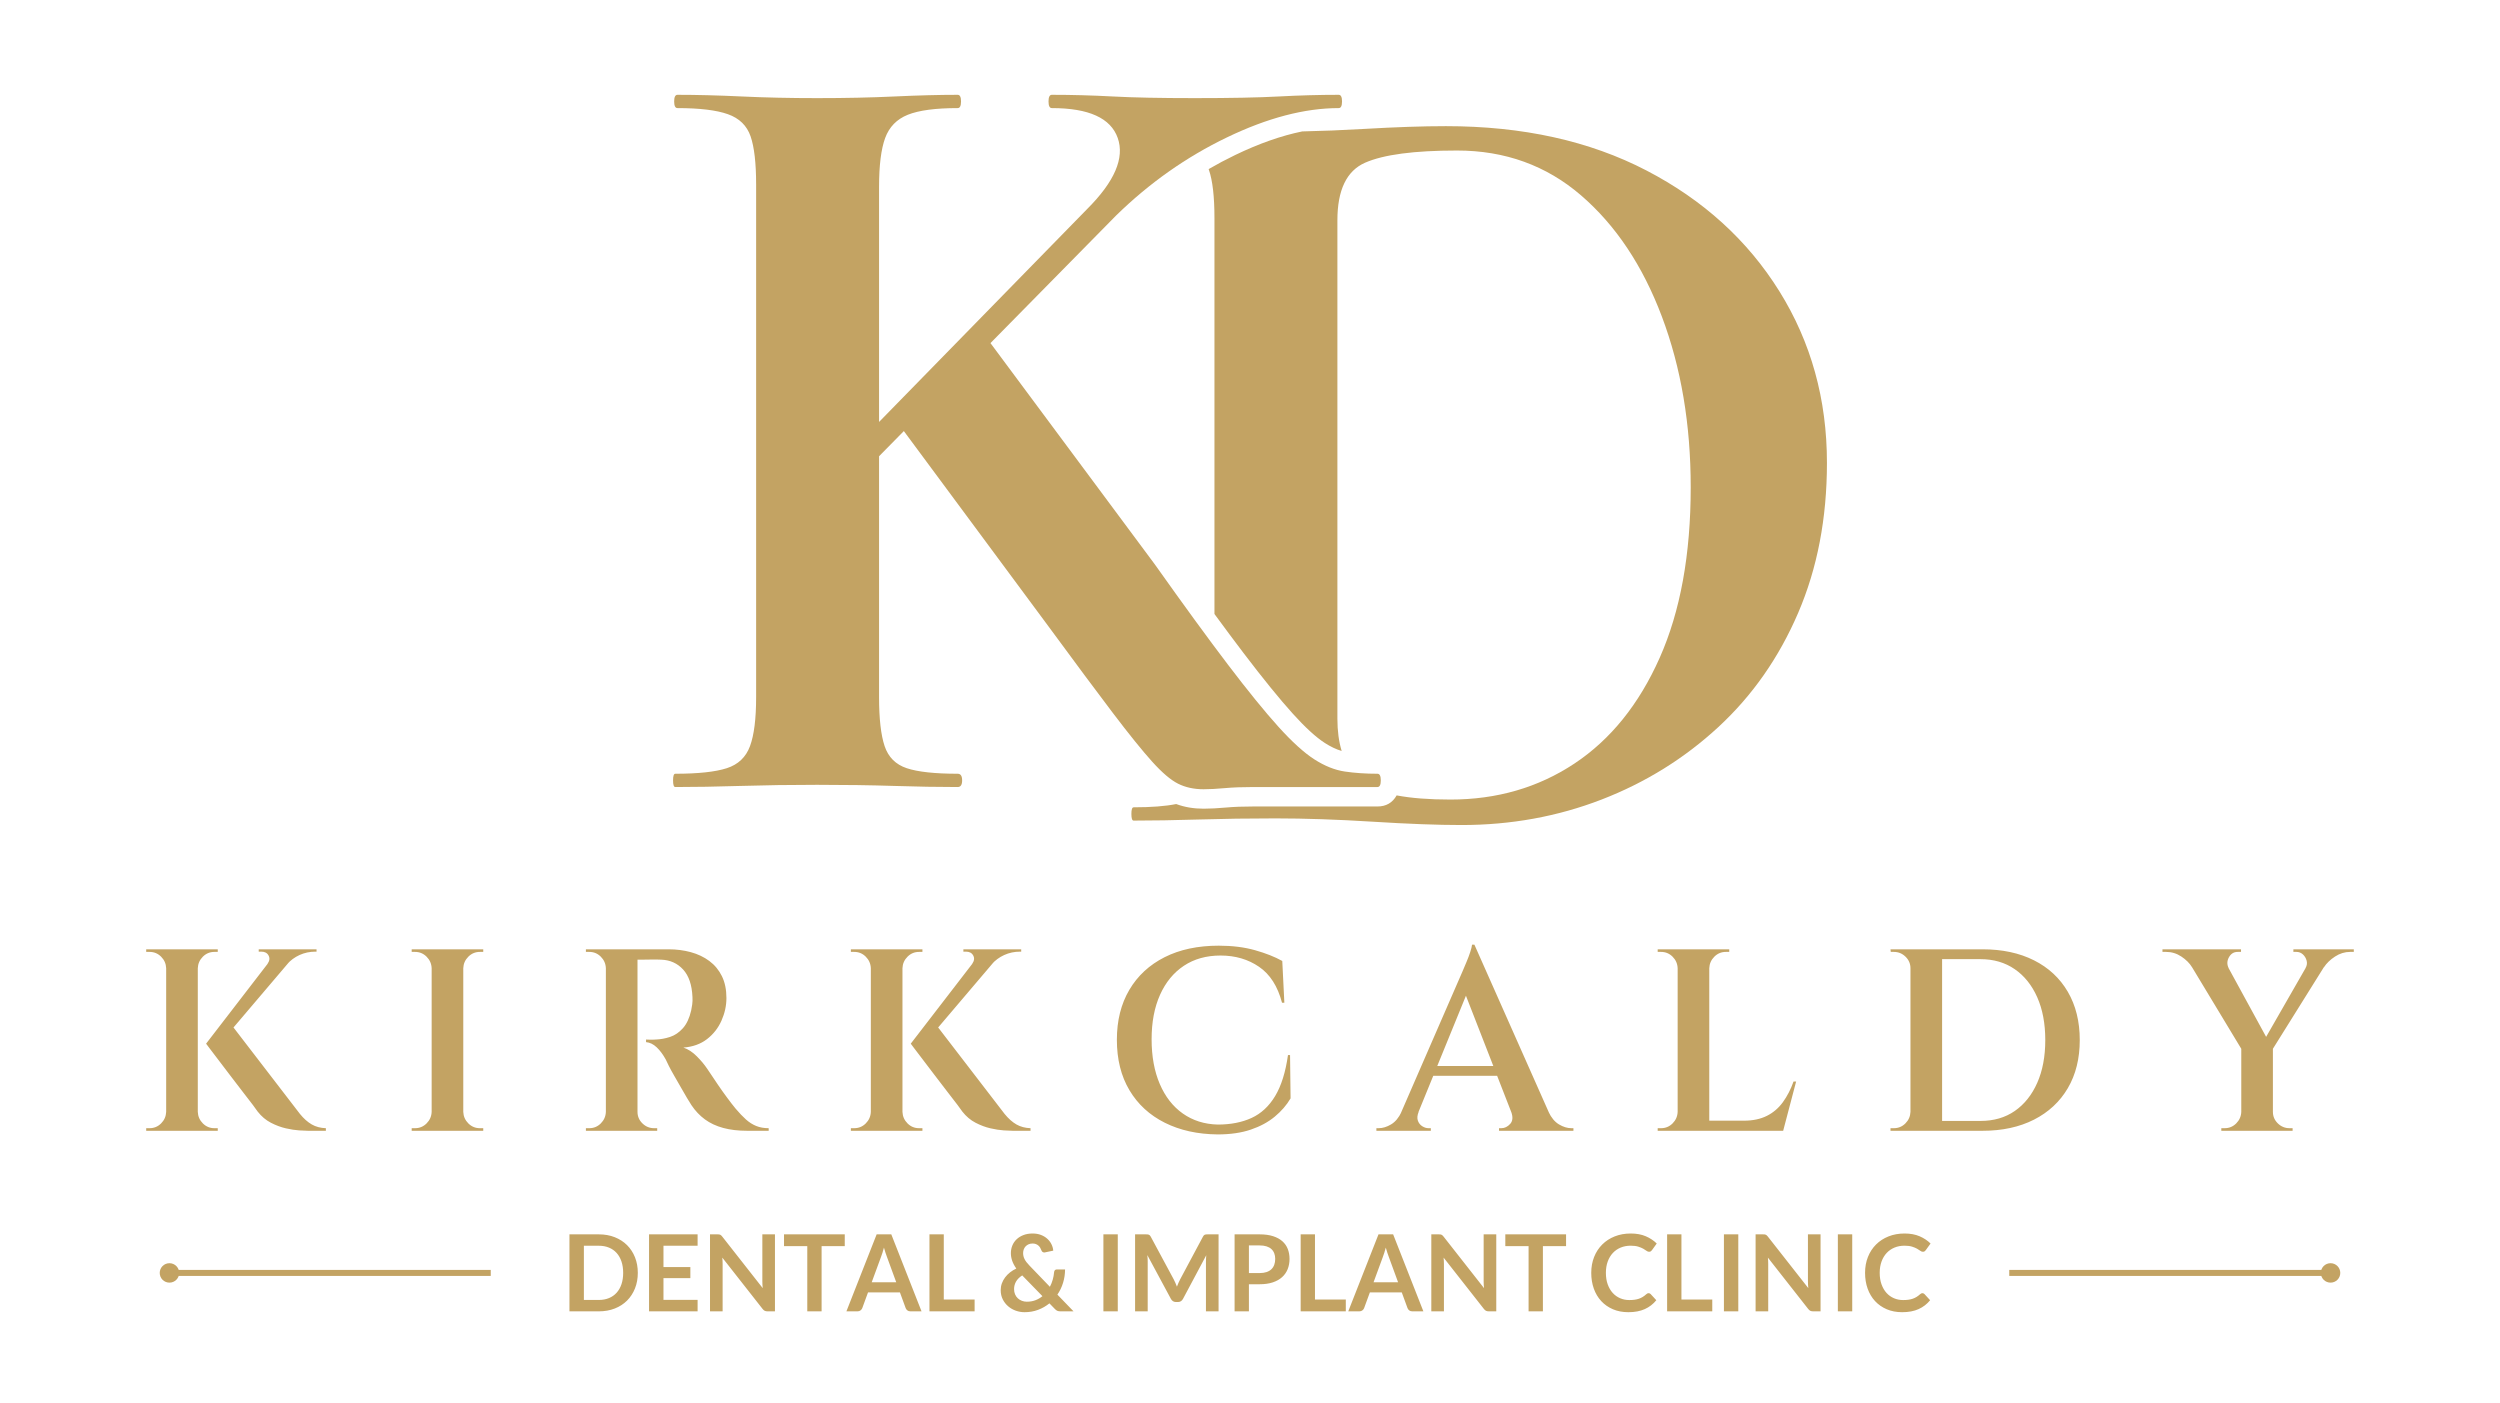
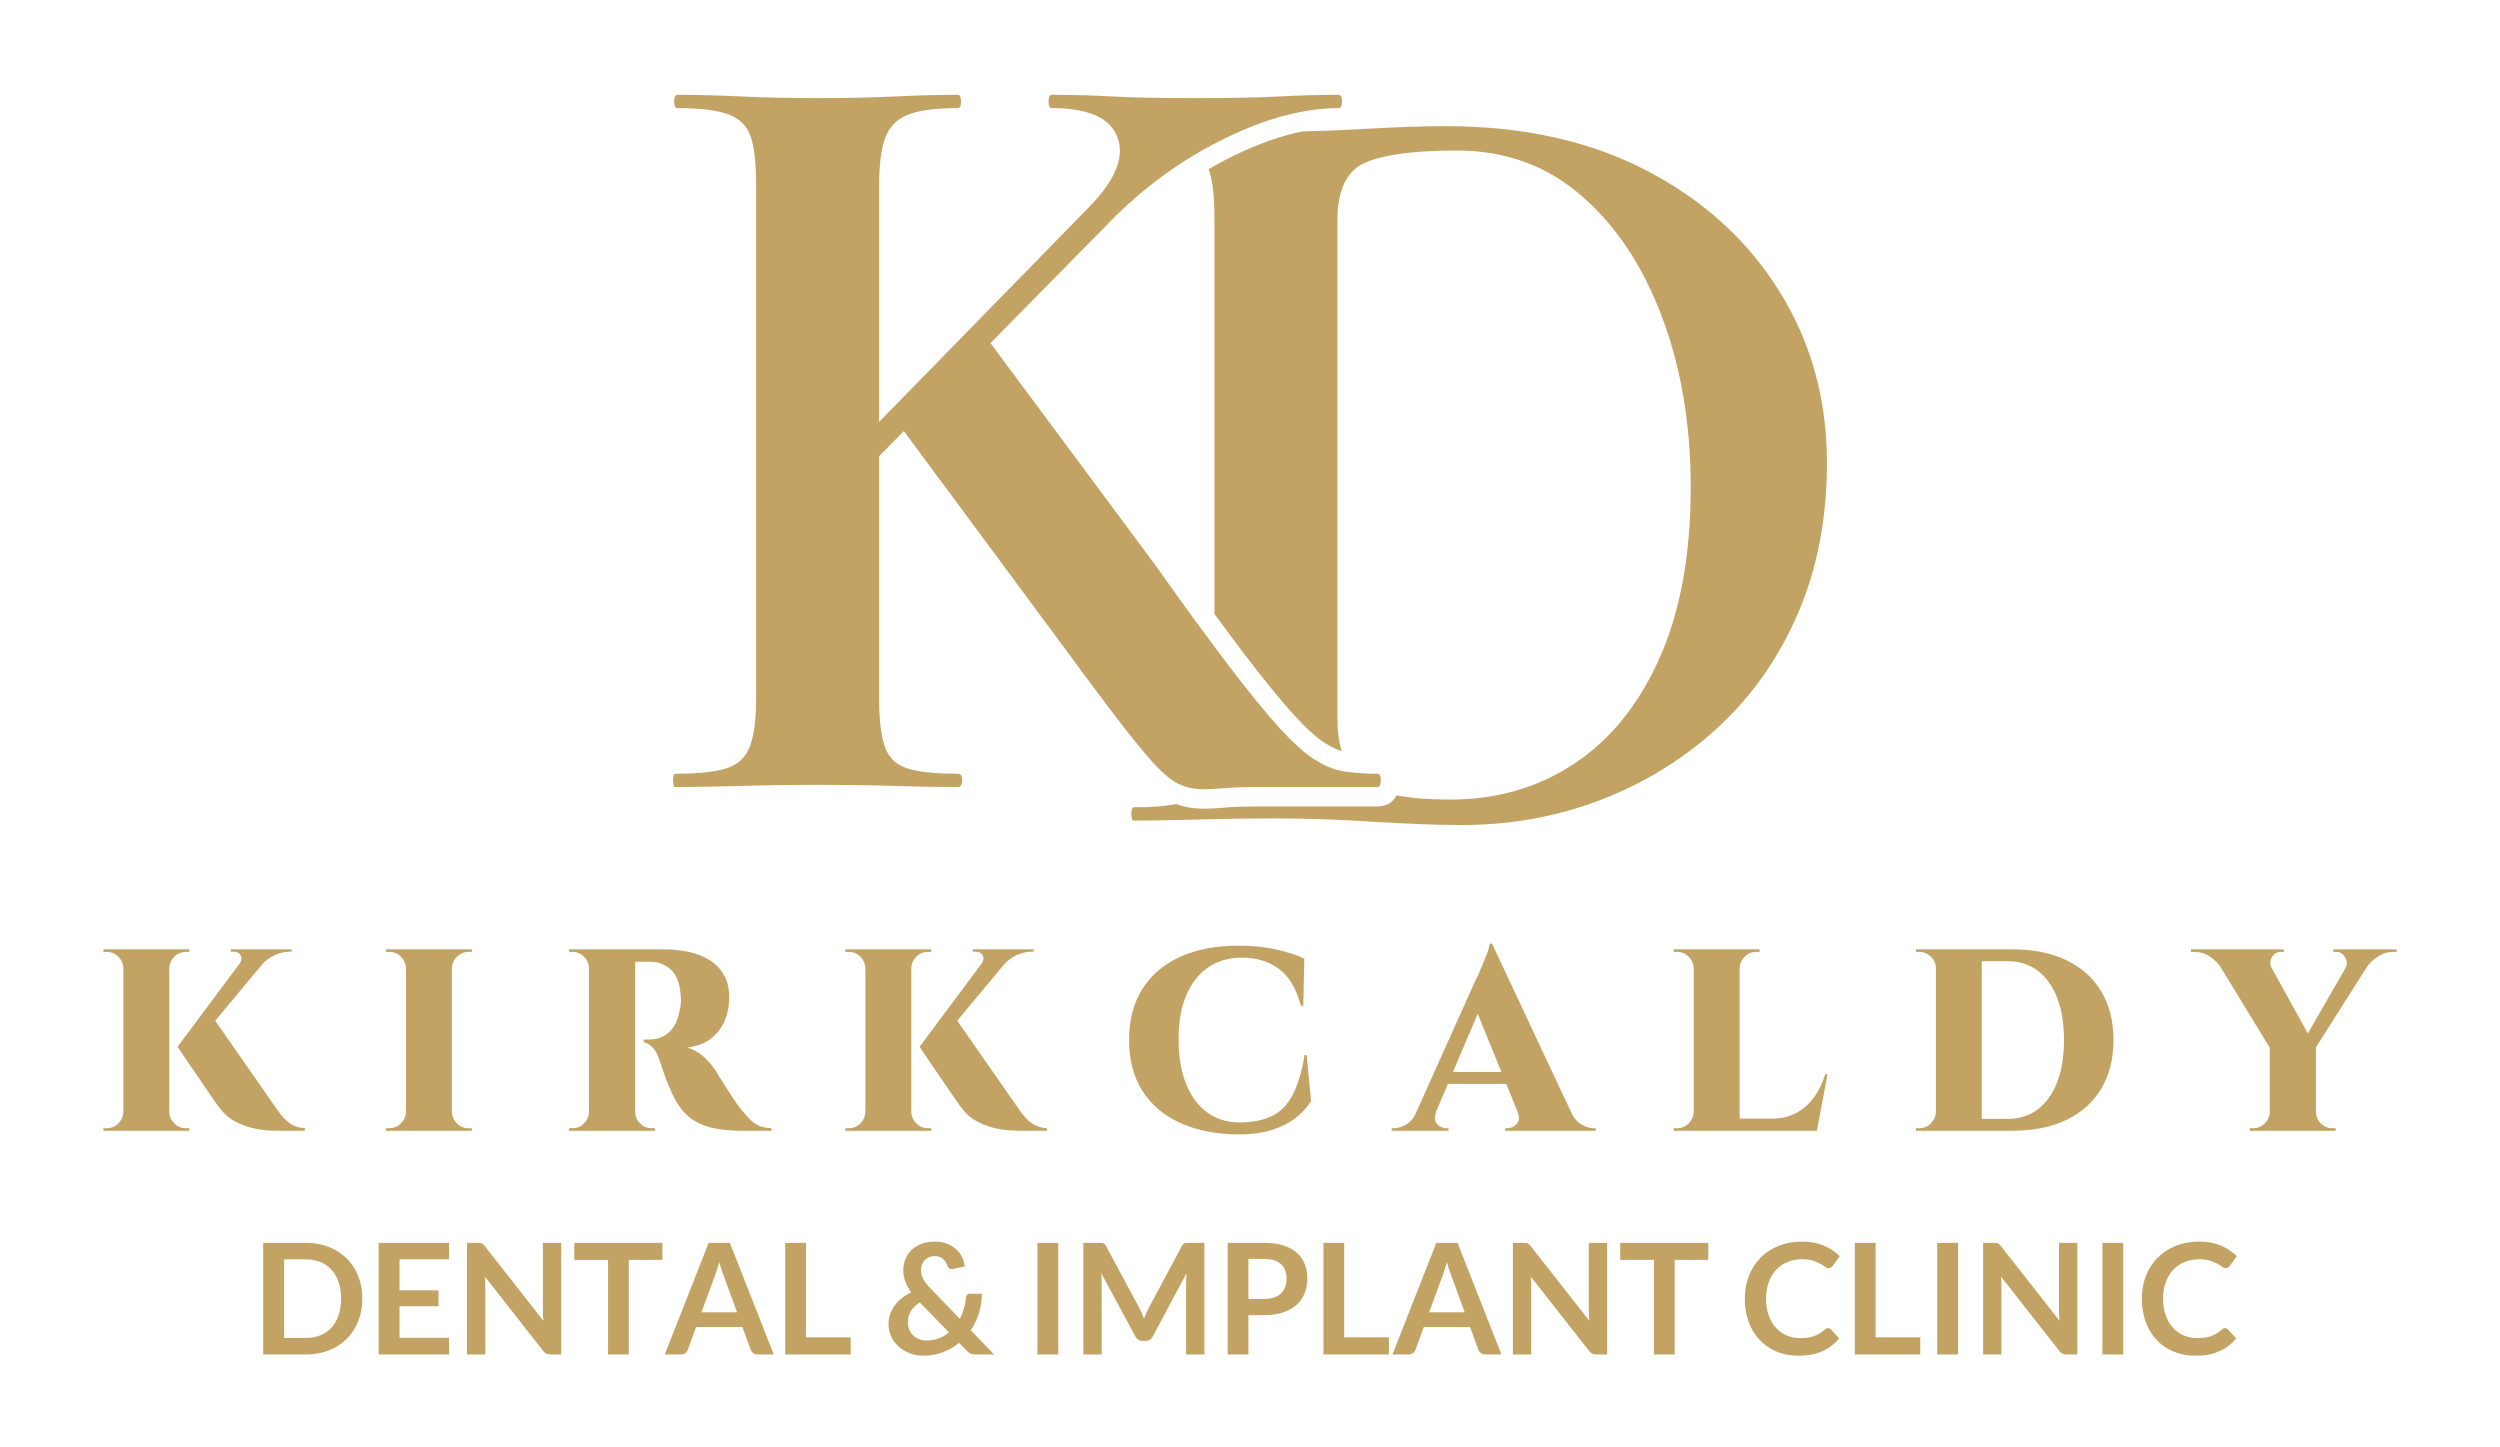
- <svg xmlns="http://www.w3.org/2000/svg" viewBox="0 0 1080 606" width="1080" height="606" role="img" aria-label="Kirkcaldy Dental &amp; Implant Clinic">
+ <svg xmlns="http://www.w3.org/2000/svg" viewBox="0 0 1080 625" width="1080" height="625" role="img" aria-label="Kirkcaldy Dental &amp; Implant Clinic">
  <g fill="#C3A363">
    <path d="M631.344 356.414Q616.034 356.414 593.067 354.978Q570.1 353.543 550.962 353.543Q533.737 353.543 517.947 354.022Q502.158 354.5 489.718 354.5Q488.761 354.5 488.761 351.629Q488.761 348.758 489.718 348.758Q501.102 348.758 508.117 347.349Q513.529 349.357 519.947 349.357Q524.156 349.357 529.799 348.844Q534.683 348.4 541.478 348.4H595.067Q600.653 348.4 603.353 343.61Q612.783 345.409 626.56 345.409Q656.703 345.409 680.148 329.859Q703.593 314.309 716.99 284.165Q730.388 254.022 730.388 210.481Q730.388 169.811 717.947 136.797Q705.507 103.782 683.019 84.404Q660.531 65.026 629.431 65.026Q601.679 65.026 589.718 70.289Q577.756 75.553 577.756 95.17V310.481Q577.756 318.347 579.598 324.419Q576.101 323.393 572.337 320.972Q566.581 317.272 558.48 308.296Q549.865 298.749 537.16 282.044Q531.477 274.572 524.646 265.242V94.213Q524.646 80.337 522.254 73.4Q522.193 73.224 522.13 73.052Q527.761 69.779 533.641 66.945Q548.98 59.555 562.57 56.775Q575.115 56.517 589.239 55.696Q609.813 54.5 624.646 54.5Q674.407 54.5 711.249 73.639Q748.091 92.778 768.665 125.792Q789.239 158.806 789.239 199.955Q789.239 235.84 776.799 264.787Q764.359 293.734 742.349 314.069Q720.34 334.404 691.871 345.409Q663.402 356.414 631.344 356.414Z" />
    <path data-kd="K" d="M326.646 301.244V79.713Q326.646 65.837 324.254 58.9Q321.861 51.962 314.445 49.33Q307.029 46.699 292.675 46.699Q291.239 46.699 291.239 43.828Q291.239 40.957 292.675 40.957Q305.115 40.957 320.426 41.675Q335.737 42.392 352.962 42.392Q371.144 42.392 386.455 41.675Q401.766 40.957 413.727 40.957Q415.163 40.957 415.163 43.828Q415.163 46.699 413.727 46.699Q399.373 46.699 392.196 49.569Q385.019 52.44 382.388 59.617Q379.756 66.794 379.756 80.67V301.244Q379.756 315.12 382.148 322.297Q384.541 329.474 391.718 331.866Q398.895 334.258 413.727 334.258Q415.641 334.258 415.641 337.129Q415.641 340.0 413.727 340.0Q401.287 340.0 386.215 339.522Q371.144 339.043 352.962 339.043Q335.737 339.043 319.947 339.522Q304.158 340.0 291.718 340.0Q290.761 340.0 290.761 337.129Q290.761 334.258 291.718 334.258Q306.55 334.258 313.967 331.866Q321.383 329.474 324.014 322.297Q326.646 315.12 326.646 301.244ZM452.962 270.622 387.411 182.105 425.689 145.263 498.895 243.828Q517.555 270.144 530.474 287.129Q543.392 304.115 552.244 313.923Q561.096 323.732 567.794 328.038Q574.493 332.344 580.952 333.301Q587.411 334.258 595.067 334.258Q596.502 334.258 596.502 337.129Q596.502 340.0 595.067 340.0Q574.014 340.0 561.096 340.0Q548.177 340.0 541.478 340.0Q534.301 340.0 529.038 340.478Q523.775 340.957 519.947 340.957Q513.727 340.957 508.943 338.565Q504.158 336.172 497.699 328.995Q491.239 321.818 480.713 307.943Q470.187 294.067 452.962 270.622ZM346.263 216.555 469.708 90.239Q487.411 72.536 482.866 59.617Q478.321 46.699 454.397 46.699Q452.962 46.699 452.962 43.828Q452.962 40.957 454.397 40.957Q467.316 40.957 480.713 41.675Q494.11 42.392 516.12 42.392Q539.086 42.392 552.483 41.675Q565.88 40.957 578.321 40.957Q579.756 40.957 579.756 43.828Q579.756 46.699 578.321 46.699Q556.311 46.699 529.995 59.378Q503.679 72.057 482.148 93.11L359.182 217.99Z" />
-     <path d="M99.448 442.02 129.576 481.22Q132.04 484.244 134.672 485.756Q137.304 487.268 140.776 487.38V488.5H133.048Q131.816 488.5 129.24 488.332Q126.664 488.164 123.472 487.436Q120.28 486.708 117.032 485.028Q113.784 483.348 111.32 480.212Q110.984 479.652 109.248 477.356Q107.512 475.06 104.936 471.756Q102.36 468.452 99.616 464.812Q96.872 461.172 94.464 458.036Q92.056 454.9 90.544 452.884Q89.032 450.868 89.032 450.868ZM128.904 410.884 95.304 450.42 89.032 450.868 119.832 410.884ZM136.744 410.1V411.108H136.296Q132.6 411.108 129.408 412.564Q126.216 414.02 123.976 416.596L115.576 416.372Q116.92 414.468 116.024 412.788Q115.128 411.108 112.888 411.108H111.768V410.1H136.296ZM85.448 410.1V488.5H71.784V410.1ZM72.12 480.324V488.5H63.16V487.38Q63.272 487.38 63.888 487.38Q64.504 487.38 64.616 487.38Q67.528 487.38 69.6 485.308Q71.672 483.236 71.784 480.324ZM72.12 418.276H71.784Q71.672 415.364 69.6 413.292Q67.528 411.22 64.616 411.22Q64.504 411.22 63.888 411.22Q63.272 411.22 63.16 411.22V410.1H72.12ZM85.112 480.324H85.448Q85.56 483.236 87.632 485.308Q89.704 487.38 92.616 487.38Q92.616 487.38 93.288 487.38Q93.96 487.38 94.072 487.38V488.5H85.112ZM85.112 418.276V410.1H94.072V411.22Q93.96 411.22 93.288 411.22Q92.616 411.22 92.616 411.22Q89.704 411.22 87.632 413.292Q85.56 415.364 85.448 418.276ZM200.136 410.1V488.5H186.472V410.1ZM186.808 480.324V488.5H177.848V487.38Q177.848 487.38 178.576 487.38Q179.304 487.38 179.304 487.38Q182.216 487.38 184.288 485.308Q186.36 483.236 186.472 480.324ZM186.808 418.276H186.472Q186.36 415.364 184.288 413.292Q182.216 411.22 179.304 411.22Q179.304 411.22 178.576 411.22Q177.848 411.22 177.848 411.22V410.1H186.808ZM199.8 480.324H200.136Q200.248 483.236 202.32 485.308Q204.392 487.38 207.304 487.38Q207.304 487.38 207.976 487.38Q208.648 487.38 208.76 487.38V488.5H199.8ZM199.8 418.276V410.1H208.76V411.22Q208.648 411.22 207.976 411.22Q207.304 411.22 207.304 411.22Q204.392 411.22 202.32 413.292Q200.248 415.364 200.136 418.276ZM273.944 410.1H288.84Q293.88 410.1 298.416 411.332Q302.952 412.564 306.424 415.14Q309.896 417.716 311.856 421.692Q313.816 425.668 313.816 431.156Q313.816 436.084 311.688 440.9Q309.56 445.716 305.416 448.908Q301.272 452.1 295.224 452.548Q298.248 453.556 300.992 456.3Q303.736 459.044 305.528 461.732Q305.64 461.844 306.928 463.804Q308.216 465.764 310.12 468.564Q312.024 471.364 314.096 474.164Q316.168 476.964 317.736 478.868Q320.2 481.78 322.272 483.628Q324.344 485.476 326.696 486.428Q329.048 487.38 332.072 487.38V488.5H322.776Q316.952 488.5 312.416 487.268Q307.88 486.036 304.52 483.572Q301.16 481.108 298.696 477.412Q298.024 476.404 296.792 474.332Q295.56 472.26 294.104 469.684Q292.648 467.108 291.248 464.7Q289.848 462.292 288.896 460.388Q287.944 458.484 287.608 457.7Q285.816 454.452 283.688 452.436Q281.56 450.42 279.096 450.196V449.076Q279.32 449.076 280.552 449.132Q281.784 449.188 283.352 449.076Q286.376 448.964 289.456 447.956Q292.536 446.948 295 444.204Q297.464 441.46 298.584 436.532Q298.808 435.524 299.032 433.956Q299.256 432.388 299.144 430.708Q298.808 422.868 295.112 418.836Q291.416 414.804 285.704 414.58Q283.576 414.468 281.224 414.524Q278.872 414.58 277.136 414.58Q275.4 414.58 275.064 414.58Q275.064 414.468 274.784 413.348Q274.504 412.228 274.224 411.164Q273.944 410.1 273.944 410.1ZM275.4 410.1V488.5H261.736V410.1ZM262.072 480.324V488.5H253.112V487.38Q253.224 487.38 253.84 487.38Q254.456 487.38 254.568 487.38Q257.48 487.38 259.552 485.308Q261.624 483.236 261.736 480.324ZM262.072 418.276H261.736Q261.624 415.364 259.552 413.292Q257.48 411.22 254.568 411.22Q254.456 411.22 253.84 411.22Q253.224 411.22 253.112 411.22V410.1H262.072ZM275.064 480.324H275.4Q275.4 483.236 277.528 485.308Q279.656 487.38 282.568 487.38Q282.68 487.38 283.296 487.38Q283.912 487.38 283.912 487.38V488.5H275.064ZM403.864 442.02 433.992 481.22Q436.456 484.244 439.088 485.756Q441.72 487.268 445.192 487.38V488.5H437.464Q436.232 488.5 433.656 488.332Q431.08 488.164 427.888 487.436Q424.696 486.708 421.448 485.028Q418.2 483.348 415.736 480.212Q415.4 479.652 413.664 477.356Q411.928 475.06 409.352 471.756Q406.776 468.452 404.032 464.812Q401.288 461.172 398.88 458.036Q396.472 454.9 394.96 452.884Q393.448 450.868 393.448 450.868ZM433.32 410.884 399.72 450.42 393.448 450.868 424.248 410.884ZM441.16 410.1V411.108H440.712Q437.016 411.108 433.824 412.564Q430.632 414.02 428.392 416.596L419.992 416.372Q421.336 414.468 420.44 412.788Q419.544 411.108 417.304 411.108H416.184V410.1H440.712ZM389.864 410.1V488.5H376.2V410.1ZM376.536 480.324V488.5H367.576V487.38Q367.688 487.38 368.304 487.38Q368.92 487.38 369.032 487.38Q371.944 487.38 374.016 485.308Q376.088 483.236 376.2 480.324ZM376.536 418.276H376.2Q376.088 415.364 374.016 413.292Q371.944 411.22 369.032 411.22Q368.92 411.22 368.304 411.22Q367.688 411.22 367.576 411.22V410.1H376.536ZM389.528 480.324H389.864Q389.976 483.236 392.048 485.308Q394.12 487.38 397.032 487.38Q397.032 487.38 397.704 487.38Q398.376 487.38 398.488 487.38V488.5H389.528ZM389.528 418.276V410.1H398.488V411.22Q398.376 411.22 397.704 411.22Q397.032 411.22 397.032 411.22Q394.12 411.22 392.048 413.292Q389.976 415.364 389.864 418.276ZM557.304 455.796 557.528 474.5Q554.952 478.868 550.696 482.396Q546.44 485.924 540.336 487.996Q534.232 490.068 526.056 490.068Q513.064 489.956 503.208 485.028Q493.352 480.1 487.92 470.972Q482.488 461.844 482.488 449.188Q482.488 436.756 487.864 427.628Q493.24 418.5 503.096 413.516Q512.952 408.532 526.504 408.532Q535.24 408.532 542.184 410.492Q549.128 412.452 553.944 415.14L554.84 433.172H553.832Q551.032 422.532 543.92 417.66Q536.808 412.788 527.288 412.788Q518.104 412.788 511.44 417.212Q504.776 421.636 501.136 429.756Q497.496 437.876 497.496 448.964Q497.496 460.052 501.024 468.284Q504.552 476.516 510.992 481.052Q517.432 485.588 526.056 485.812Q534.456 485.812 540.672 482.956Q546.888 480.1 550.864 473.492Q554.84 466.884 556.408 455.796ZM636.936 408.084 672.328 487.828H655.752L631.672 426.004ZM612.856 480.324Q611.96 482.564 612.52 484.132Q613.08 485.7 614.424 486.54Q615.768 487.38 617.112 487.38H618.12V488.5H594.6V487.38Q594.6 487.38 595.104 487.38Q595.608 487.38 595.608 487.38Q598.184 487.38 600.928 485.756Q603.672 484.132 605.464 480.324ZM636.936 408.084 637.496 419.844 609.608 488.164H601.992L630.888 421.748Q631.112 421.3 631.84 419.564Q632.568 417.828 633.52 415.588Q634.472 413.348 635.144 411.276Q635.816 409.204 635.928 408.084ZM650.04 460.5V464.756H616.328V460.5ZM652.84 480.324H668.968Q670.76 484.132 673.504 485.756Q676.248 487.38 678.824 487.38Q678.824 487.38 679.272 487.38Q679.72 487.38 679.72 487.38V488.5H647.576V487.38H648.584Q650.712 487.38 652.392 485.532Q654.072 483.684 652.84 480.324ZM738.408 410.1V488.5H724.744V410.1ZM768.088 484.132 769.992 488.5H738.072V484.132ZM775.928 467.22 770.328 488.5H749.384L753.416 484.132Q759.128 484.132 763.272 482.06Q767.416 479.988 770.216 476.124Q773.016 472.26 774.808 467.22ZM725.08 480.324V488.5H716.12V487.38Q716.12 487.38 716.848 487.38Q717.576 487.38 717.576 487.38Q720.488 487.38 722.56 485.308Q724.632 483.236 724.744 480.324ZM725.08 418.276H724.744Q724.632 415.364 722.56 413.292Q720.488 411.22 717.576 411.22Q717.576 411.22 716.848 411.22Q716.12 411.22 716.12 411.22V410.1H725.08ZM738.072 418.276V410.1H747.032V411.22Q746.92 411.22 746.248 411.22Q745.576 411.22 745.576 411.22Q742.664 411.22 740.592 413.292Q738.52 415.364 738.408 418.276ZM856.456 410.1Q869.224 410.1 878.688 414.86Q888.152 419.62 893.304 428.468Q898.456 437.316 898.456 449.3Q898.456 461.284 893.304 470.076Q888.152 478.868 878.688 483.684Q869.224 488.5 856.456 488.5H830.696L830.584 484.244Q832.712 484.244 835.904 484.244Q839.096 484.244 842.512 484.244Q845.928 484.244 848.896 484.244Q851.864 484.244 853.712 484.244Q855.56 484.244 855.56 484.244Q864.184 484.244 870.4 479.932Q876.616 475.62 880.088 467.78Q883.56 459.94 883.56 449.3Q883.56 438.66 880.088 430.82Q876.616 422.98 870.344 418.668Q864.072 414.356 855.56 414.356Q855.56 414.356 853.6 414.356Q851.64 414.356 848.56 414.356Q845.48 414.356 841.896 414.356Q838.312 414.356 835.008 414.356Q831.704 414.356 829.464 414.356V410.1ZM838.984 410.1V488.5H825.32V410.1ZM825.656 480.324V488.5H816.696V487.38Q816.696 487.38 817.424 487.38Q818.152 487.38 818.152 487.38Q821.064 487.38 823.136 485.308Q825.208 483.236 825.32 480.324ZM825.656 418.276H825.32Q825.32 415.364 823.192 413.292Q821.064 411.22 818.152 411.22Q818.152 411.22 817.48 411.22Q816.808 411.22 816.808 411.22L816.696 410.1H825.656ZM958.376 410.212 981 451.652 968.792 454.004 942.36 410.212ZM981.896 452.436V488.5H968.232V452.436ZM1000.6 410.212H1008.664L980.888 454.676L975.736 453.556ZM996.008 418.164Q996.904 416.596 996.456 414.972Q996.008 413.348 994.832 412.284Q993.656 411.22 992.088 411.22Q992.088 411.22 991.416 411.22Q990.744 411.22 990.744 411.22V410.1H1016.84V411.22H1015.272Q1011.8 411.22 1008.72 413.236Q1005.64 415.252 1003.96 417.828ZM962.744 418.164 946.952 417.828Q945.384 415.252 942.36 413.236Q939.336 411.22 935.752 411.22H934.184V410.1H968.12V411.22Q968.12 411.22 967.392 411.22Q966.664 411.22 966.664 411.22Q964.2 411.22 962.912 413.516Q961.624 415.812 962.744 418.164ZM968.568 480.324V488.5H959.608V487.38Q959.608 487.38 960.28 487.38Q960.952 487.38 961.064 487.38Q963.976 487.38 966.048 485.308Q968.12 483.236 968.232 480.324ZM981.56 480.324H981.896Q981.896 483.236 984.024 485.308Q986.152 487.38 989.064 487.38Q989.064 487.38 989.736 487.38Q990.408 487.38 990.408 487.38V488.5H981.56Z" />
-     <path d="M275.535 549.871Q275.535 553.528 274.316 556.587Q273.097 559.646 270.889 561.854Q268.681 564.062 265.576 565.281Q262.471 566.5 258.699 566.5H246.003V533.242H258.699Q262.471 533.242 265.576 534.472Q268.681 535.703 270.889 537.899Q273.097 540.096 274.316 543.155Q275.535 546.214 275.535 549.871ZM269.21 549.871Q269.21 547.134 268.474 544.961Q267.738 542.787 266.381 541.281Q265.024 539.774 263.08 538.969Q261.137 538.164 258.699 538.164H252.236V561.578H258.699Q261.137 561.578 263.08 560.773Q265.024 559.968 266.381 558.462Q267.738 556.955 268.474 554.782Q269.21 552.608 269.21 549.871ZM301.364 533.242V538.164H286.621V547.387H298.236V552.148H286.621V561.555H301.364V566.5H280.388V533.242ZM309.966 533.242Q310.38 533.242 310.656 533.276Q310.932 533.311 311.15 533.415Q311.369 533.518 311.576 533.714Q311.783 533.909 312.036 534.231L329.493 556.472Q329.401 555.667 329.366 554.897Q329.332 554.126 329.332 553.459V533.242H334.783V566.5H331.586Q330.85 566.5 330.367 566.27Q329.884 566.04 329.424 565.442L312.036 543.293Q312.105 544.029 312.139 544.754Q312.174 545.478 312.174 546.076V566.5H306.723V533.242H309.966ZM364.936 533.242V538.325H354.931V566.5H348.744V538.325H338.693V533.242ZM398.102 566.5H393.318Q392.513 566.5 391.995 566.098Q391.478 565.695 391.248 565.097L388.764 558.312H374.987L372.503 565.097Q372.319 565.626 371.778 566.063Q371.238 566.5 370.456 566.5H365.649L378.713 533.242H385.038ZM376.574 553.942H387.177L383.129 542.879Q382.853 542.143 382.519 541.143Q382.186 540.142 381.864 538.969Q381.542 540.142 381.231 541.154Q380.921 542.166 380.622 542.925ZM407.716 561.394H421.033V566.5H401.529V533.242H407.716ZM446.08 532.874Q448.104 532.874 449.702 533.495Q451.301 534.116 452.439 535.151Q453.578 536.186 454.233 537.52Q454.889 538.854 455.004 540.28L451.393 541.039Q451.324 541.062 451.243 541.062Q451.163 541.062 451.094 541.062Q450.703 541.062 450.392 540.843Q450.082 540.625 449.898 540.165Q449.691 539.567 449.369 539.026Q449.047 538.486 448.587 538.083Q448.127 537.681 447.506 537.439Q446.885 537.198 446.08 537.198Q445.114 537.198 444.355 537.532Q443.596 537.865 443.067 538.428Q442.538 538.992 442.262 539.739Q441.986 540.487 441.986 541.315Q441.986 542.005 442.135 542.649Q442.285 543.293 442.607 543.937Q442.929 544.581 443.446 545.26Q443.964 545.938 444.723 546.72L453.555 555.897Q454.314 554.448 454.774 552.838Q455.234 551.228 455.372 549.572Q455.418 549.043 455.717 548.721Q456.016 548.399 456.545 548.399H460.11Q460.087 551.435 459.236 554.195Q458.385 556.955 456.798 559.278L463.767 566.5H458.201Q457.764 566.5 457.43 566.454Q457.097 566.408 456.798 566.282Q456.499 566.155 456.223 565.948Q455.947 565.741 455.648 565.419L453.348 563.05Q451.14 564.844 448.437 565.856Q445.735 566.868 442.584 566.868Q440.652 566.868 438.812 566.213Q436.972 565.557 435.523 564.315Q434.074 563.073 433.188 561.313Q432.303 559.554 432.303 557.346Q432.303 555.805 432.809 554.413Q433.315 553.022 434.212 551.826Q435.109 550.63 436.339 549.664Q437.57 548.698 439.042 548.008Q437.823 546.283 437.259 544.639Q436.696 542.994 436.696 541.361Q436.696 539.636 437.328 538.083Q437.961 536.531 439.168 535.381Q440.376 534.231 442.124 533.553Q443.872 532.874 446.08 532.874ZM438.076 556.886Q438.076 558.151 438.513 559.163Q438.95 560.175 439.709 560.876Q440.468 561.578 441.468 561.957Q442.469 562.337 443.596 562.337Q445.62 562.337 447.287 561.705Q448.955 561.072 450.335 559.945L441.595 550.975Q439.755 552.171 438.915 553.666Q438.076 555.161 438.076 556.886ZM482.88 566.5H476.67V533.242H482.88ZM507.053 552.7Q507.444 553.436 507.777 554.23Q508.111 555.023 508.433 555.828Q508.755 555.0 509.1 554.195Q509.445 553.39 509.836 552.654L519.68 534.231Q519.864 533.886 520.059 533.679Q520.255 533.472 520.496 533.38Q520.738 533.288 521.037 533.265Q521.336 533.242 521.75 533.242H526.419V566.5H520.968V545.018Q520.968 544.42 521.002 543.707Q521.037 542.994 521.106 542.258L511.055 561.118Q510.71 561.762 510.158 562.119Q509.606 562.475 508.87 562.475H508.019Q507.283 562.475 506.731 562.119Q506.179 561.762 505.834 561.118L495.645 542.189Q495.737 542.948 495.771 543.673Q495.806 544.397 495.806 545.018V566.5H490.355V533.242H495.024Q495.438 533.242 495.737 533.265Q496.036 533.288 496.277 533.38Q496.519 533.472 496.726 533.679Q496.933 533.886 497.117 534.231L507.053 552.7ZM539.529 554.793V566.5H533.342V533.242H544.175Q547.51 533.242 549.948 534.024Q552.386 534.806 553.973 536.209Q555.56 537.612 556.319 539.567Q557.078 541.522 557.078 543.845Q557.078 546.26 556.273 548.273Q555.468 550.285 553.858 551.734Q552.248 553.183 549.833 553.988Q547.418 554.793 544.175 554.793ZM539.529 549.963H544.175Q545.877 549.963 547.142 549.537Q548.407 549.112 549.235 548.318Q550.063 547.525 550.477 546.387Q550.891 545.248 550.891 543.845Q550.891 542.511 550.477 541.43Q550.063 540.349 549.235 539.59Q548.407 538.831 547.142 538.428Q545.877 538.026 544.175 538.026H539.529ZM568.072 561.394H581.389V566.5H561.885V533.242H568.072ZM614.9 566.5H610.116Q609.311 566.5 608.793 566.098Q608.276 565.695 608.046 565.097L605.562 558.312H591.785L589.301 565.097Q589.117 565.626 588.576 566.063Q588.036 566.5 587.254 566.5H582.447L595.511 533.242H601.836ZM593.372 553.942H603.975L599.927 542.879Q599.651 542.143 599.317 541.143Q598.984 540.142 598.662 538.969Q598.34 540.142 598.029 541.154Q597.719 542.166 597.42 542.925ZM621.57 533.242Q621.984 533.242 622.26 533.276Q622.536 533.311 622.754 533.415Q622.973 533.518 623.18 533.714Q623.387 533.909 623.64 534.231L641.097 556.472Q641.005 555.667 640.97 554.897Q640.936 554.126 640.936 553.459V533.242H646.387V566.5H643.19Q642.454 566.5 641.971 566.27Q641.488 566.04 641.028 565.442L623.64 543.293Q623.709 544.029 623.743 544.754Q623.778 545.478 623.778 546.076V566.5H618.327V533.242H621.57ZM676.539 533.242V538.325H666.534V566.5H660.347V538.325H650.297V533.242ZM712.213 558.657Q712.719 558.657 713.087 559.048L715.525 561.693Q713.501 564.2 710.545 565.534Q707.59 566.868 703.45 566.868Q699.747 566.868 696.791 565.603Q693.836 564.338 691.743 562.084Q689.65 559.83 688.534 556.702Q687.419 553.574 687.419 549.871Q687.419 546.122 688.661 543.005Q689.903 539.889 692.157 537.635Q694.411 535.381 697.55 534.128Q700.69 532.874 704.485 532.874Q708.188 532.874 710.959 534.059Q713.731 535.243 715.709 537.198L713.639 540.073Q713.455 540.349 713.167 540.556Q712.88 540.763 712.374 540.763Q711.845 540.763 711.293 540.349Q710.741 539.935 709.89 539.452Q709.039 538.969 707.739 538.555Q706.44 538.141 704.439 538.141Q702.093 538.141 700.126 538.957Q698.16 539.774 696.745 541.292Q695.331 542.81 694.537 544.984Q693.744 547.157 693.744 549.871Q693.744 552.677 694.537 554.862Q695.331 557.047 696.688 558.542Q698.045 560.037 699.885 560.831Q701.725 561.624 703.841 561.624Q705.106 561.624 706.129 561.486Q707.153 561.348 708.015 561.049Q708.878 560.75 709.648 560.279Q710.419 559.807 711.178 559.117Q711.408 558.91 711.661 558.784Q711.914 558.657 712.213 558.657ZM726.381 561.394H739.698V566.5H720.194V533.242H726.381ZM750.945 566.5H744.735V533.242H750.945ZM761.663 533.242Q762.077 533.242 762.352 533.276Q762.629 533.311 762.847 533.415Q763.066 533.518 763.273 533.714Q763.48 533.909 763.733 534.231L781.19 556.472Q781.097 555.667 781.063 554.897Q781.029 554.126 781.029 553.459V533.242H786.48V566.5H783.283Q782.547 566.5 782.063 566.27Q781.581 566.04 781.12 565.442L763.733 543.293Q763.802 544.029 763.836 544.754Q763.87 545.478 763.87 546.076V566.5H758.419V533.242H761.663ZM800.164 566.5H793.954V533.242H800.164ZM830.501 558.657Q831.007 558.657 831.375 559.048L833.813 561.693Q831.789 564.2 828.834 565.534Q825.878 566.868 821.738 566.868Q818.035 566.868 815.08 565.603Q812.124 564.338 810.031 562.084Q807.938 559.83 806.823 556.702Q805.707 553.574 805.707 549.871Q805.707 546.122 806.949 543.005Q808.191 539.889 810.445 537.635Q812.699 535.381 815.839 534.128Q818.978 532.874 822.773 532.874Q826.476 532.874 829.248 534.059Q832.019 535.243 833.997 537.198L831.927 540.073Q831.743 540.349 831.456 540.556Q831.168 540.763 830.662 540.763Q830.133 540.763 829.582 540.349Q829.029 539.935 828.178 539.452Q827.327 538.969 826.028 538.555Q824.728 538.141 822.727 538.141Q820.381 538.141 818.415 538.957Q816.448 539.774 815.034 541.292Q813.619 542.81 812.826 544.984Q812.032 547.157 812.032 549.871Q812.032 552.677 812.826 554.862Q813.619 557.047 814.976 558.542Q816.333 560.037 818.173 560.831Q820.013 561.624 822.129 561.624Q823.394 561.624 824.418 561.486Q825.441 561.348 826.304 561.049Q827.166 560.75 827.937 560.279Q828.707 559.807 829.466 559.117Q829.696 558.91 829.949 558.784Q830.202 558.657 830.501 558.657Z" />
+     <path d="M91.384 438.66 119.944 479.652Q122.52 483.46 125.376 485.364Q128.232 487.268 131.704 487.38V488.5H120.952Q119.832 488.5 116.696 488.388Q113.56 488.276 109.584 487.436Q105.608 486.596 101.576 484.468Q97.544 482.34 94.52 478.196Q93.848 477.3 92.28 475.06Q90.712 472.82 88.752 469.908Q86.792 466.996 84.664 463.916Q82.536 460.836 80.744 458.204Q78.952 455.572 77.832 453.892Q76.712 452.212 76.712 452.212ZM118.04 410.884 84.328 451.316 76.712 452.212 107.512 410.884ZM125.992 410.1V411.108H125.544Q121.848 411.108 118.656 412.62Q115.464 414.132 113.224 416.596L103.48 416.372Q104.824 414.468 103.984 412.788Q103.144 411.108 100.792 411.108H99.672V410.1H125.544ZM73.128 410.1V488.5H53.304V410.1ZM53.64 480.324V488.5H44.68V487.38Q44.792 487.38 45.408 487.38Q46.024 487.38 46.136 487.38Q49.048 487.38 51.12 485.308Q53.192 483.236 53.304 480.324ZM53.64 418.276H53.304Q53.192 415.364 51.12 413.292Q49.048 411.22 46.136 411.22Q46.024 411.22 45.408 411.22Q44.792 411.22 44.68 411.22V410.1H53.64ZM72.792 480.324H73.128Q73.24 483.236 75.312 485.308Q77.384 487.38 80.296 487.38Q80.52 487.38 81.136 487.38Q81.752 487.38 81.752 487.38V488.5H72.792ZM72.792 418.276V410.1H81.752V411.22Q81.64 411.22 81.08 411.22Q80.52 411.22 80.296 411.22Q77.384 411.22 75.312 413.292Q73.24 415.364 73.128 418.276ZM195.208 410.1V488.5H175.384V410.1ZM175.72 480.324V488.5H166.76V487.38Q166.76 487.38 167.488 487.38Q168.216 487.38 168.216 487.38Q171.128 487.38 173.2 485.308Q175.272 483.236 175.384 480.324ZM175.72 418.276H175.384Q175.272 415.364 173.2 413.292Q171.128 411.22 168.216 411.22Q168.216 411.22 167.488 411.22Q166.76 411.22 166.76 411.22V410.1H175.72ZM194.872 480.324H195.208Q195.32 483.236 197.392 485.308Q199.464 487.38 202.376 487.38Q202.376 487.38 203.048 487.38Q203.72 487.38 203.832 487.38V488.5H194.872ZM194.872 418.276V410.1H203.832V411.22Q203.72 411.22 203.048 411.22Q202.376 411.22 202.376 411.22Q199.464 411.22 197.392 413.292Q195.32 415.364 195.208 418.276ZM272.936 410.1H286.936Q291.976 410.1 297.016 411.108Q302.056 412.116 306.144 414.524Q310.232 416.932 312.64 421.02Q315.048 425.108 315.048 431.268Q315.048 435.748 313.312 440.34Q311.576 444.932 307.6 448.292Q303.624 451.652 296.904 452.548Q301.16 453.78 304.352 456.86Q307.544 459.94 309.56 463.076Q309.672 463.412 310.68 465.092Q311.688 466.772 313.312 469.236Q314.936 471.7 316.616 474.276Q318.296 476.852 319.864 478.868Q322.44 482.116 324.4 483.964Q326.36 485.812 328.432 486.54Q330.504 487.268 333.304 487.38V488.5H320.872Q314.488 488.5 309.168 487.548Q303.848 486.596 299.704 484.02Q295.56 481.444 292.424 476.292Q291.304 474.612 290.408 472.54Q289.512 470.468 288.616 468.396Q287.72 466.324 287.048 464.364Q286.376 462.404 285.816 460.668Q285.256 458.932 284.808 457.7Q283.464 453.892 281.728 452.268Q279.992 450.644 278.088 450.196V449.076Q278.424 449.076 279.264 449.076Q280.104 449.076 280.664 449.076Q283.8 449.076 286.488 447.732Q289.176 446.388 291.08 443.476Q292.984 440.564 293.768 435.748Q293.992 434.74 294.104 433.508Q294.216 432.276 294.104 430.708Q293.656 422.532 290.016 419.06Q286.376 415.588 281.112 415.476Q279.992 415.476 278.648 415.476Q277.304 415.476 276.072 415.476Q274.84 415.476 274.056 415.476Q274.056 415.476 273.776 414.132Q273.496 412.788 273.216 411.444Q272.936 410.1 272.936 410.1ZM274.392 410.1V488.5H254.456V410.1ZM254.792 480.324V488.5H245.832V487.38Q246.056 487.38 246.616 487.38Q247.176 487.38 247.288 487.38Q250.2 487.38 252.272 485.308Q254.344 483.236 254.456 480.324ZM254.792 418.276H254.456Q254.344 415.364 252.272 413.292Q250.2 411.22 247.288 411.22Q247.176 411.22 246.616 411.22Q246.056 411.22 245.832 411.22V410.1H254.792ZM274.056 480.324H274.392Q274.392 483.236 276.52 485.308Q278.648 487.38 281.56 487.38Q281.784 487.38 282.288 487.38Q282.792 487.38 282.904 487.38V488.5H274.056ZM411.928 438.66 440.488 479.652Q443.064 483.46 445.92 485.364Q448.776 487.268 452.248 487.38V488.5H441.496Q440.376 488.5 437.24 488.388Q434.104 488.276 430.128 487.436Q426.152 486.596 422.12 484.468Q418.088 482.34 415.064 478.196Q414.392 477.3 412.824 475.06Q411.256 472.82 409.296 469.908Q407.336 466.996 405.208 463.916Q403.08 460.836 401.288 458.204Q399.496 455.572 398.376 453.892Q397.256 452.212 397.256 452.212ZM438.584 410.884 404.872 451.316 397.256 452.212 428.056 410.884ZM446.536 410.1V411.108H446.088Q442.392 411.108 439.2 412.62Q436.008 414.132 433.768 416.596L424.024 416.372Q425.368 414.468 424.528 412.788Q423.688 411.108 421.336 411.108H420.216V410.1H446.088ZM393.672 410.1V488.5H373.848V410.1ZM374.184 480.324V488.5H365.224V487.38Q365.336 487.38 365.952 487.38Q366.568 487.38 366.68 487.38Q369.592 487.38 371.664 485.308Q373.736 483.236 373.848 480.324ZM374.184 418.276H373.848Q373.736 415.364 371.664 413.292Q369.592 411.22 366.68 411.22Q366.568 411.22 365.952 411.22Q365.336 411.22 365.224 411.22V410.1H374.184ZM393.336 480.324H393.672Q393.784 483.236 395.856 485.308Q397.928 487.38 400.84 487.38Q401.064 487.38 401.68 487.38Q402.296 487.38 402.296 487.38V488.5H393.336ZM393.336 418.276V410.1H402.296V411.22Q402.184 411.22 401.624 411.22Q401.064 411.22 400.84 411.22Q397.928 411.22 395.856 413.292Q393.784 415.364 393.672 418.276ZM564.472 455.796 566.376 475.62Q564.024 479.54 559.936 482.788Q555.848 486.036 549.688 488.052Q543.528 490.068 534.904 490.068Q520.568 489.956 509.928 485.14Q499.288 480.324 493.52 471.252Q487.752 462.18 487.752 449.188Q487.752 436.532 493.408 427.404Q499.064 418.276 509.704 413.404Q520.344 408.532 535.128 408.532Q544.312 408.532 551.536 410.212Q558.76 411.892 563.464 414.132L563.016 434.516H562.008Q558.872 422.98 552.208 418.332Q545.544 413.684 536.696 413.684Q528.072 413.684 521.912 417.94Q515.752 422.196 512.448 430.036Q509.144 437.876 509.144 448.852Q509.144 459.94 512.28 467.948Q515.416 475.956 521.184 480.324Q526.952 484.692 534.904 484.916Q543.752 484.916 549.408 482.172Q555.064 479.428 558.424 472.988Q561.784 466.548 563.576 455.796ZM644.552 407.636 682.184 487.828H658.664L636.264 432.724ZM620.472 480.324Q619.464 482.564 620.024 484.132Q620.584 485.7 621.984 486.54Q623.384 487.38 624.728 487.38H625.736V488.5H601.208V487.38Q601.208 487.38 601.712 487.38Q602.216 487.38 602.216 487.38Q604.792 487.38 607.536 485.756Q610.28 484.132 612.072 480.324ZM644.552 407.636 644.664 423.204 617 488.164H608.376L637.496 423.316Q638.056 422.532 638.896 420.46Q639.736 418.388 640.8 415.924Q641.864 413.46 642.648 411.22Q643.432 408.98 643.544 407.636ZM654.968 463.076V468.228H622.6V463.076ZM655.528 480.324H678.6Q680.392 484.132 683.136 485.756Q685.88 487.38 688.456 487.38Q688.456 487.38 688.904 487.38Q689.352 487.38 689.352 487.38V488.5H650.264V487.38H651.272Q653.512 487.38 655.248 485.532Q656.984 483.684 655.528 480.324ZM751.512 410.1V488.5H731.688V410.1ZM780.856 483.236 784.552 488.5H751.176V483.236ZM789.48 464.084 784.888 488.5H761.704L765.736 483.236Q771.224 483.236 775.704 480.94Q780.184 478.644 783.432 474.332Q786.68 470.02 788.472 464.084ZM732.024 480.324V488.5H723.064V487.38Q723.064 487.38 723.792 487.38Q724.52 487.38 724.52 487.38Q727.432 487.38 729.504 485.308Q731.576 483.236 731.688 480.324ZM732.024 418.276H731.688Q731.576 415.364 729.504 413.292Q727.432 411.22 724.52 411.22Q724.52 411.22 723.792 411.22Q723.064 411.22 723.064 411.22V410.1H732.024ZM751.176 418.276V410.1H760.136V411.22Q760.024 411.22 759.352 411.22Q758.68 411.22 758.68 411.22Q755.768 411.22 753.696 413.292Q751.624 415.364 751.512 418.276ZM869.224 410.1Q882.888 410.1 892.688 414.804Q902.488 419.508 907.752 428.3Q913.016 437.092 913.016 449.3Q913.016 461.508 907.752 470.3Q902.488 479.092 892.688 483.796Q882.888 488.5 869.224 488.5H841.672L841.56 483.348Q845.816 483.348 849.736 483.348Q853.656 483.348 856.904 483.348Q860.152 483.348 862.504 483.348Q864.856 483.348 866.144 483.348Q867.432 483.348 867.432 483.348Q874.936 483.348 880.368 479.204Q885.8 475.06 888.712 467.444Q891.624 459.828 891.624 449.3Q891.624 438.772 888.712 431.156Q885.8 423.54 880.368 419.396Q874.936 415.252 867.432 415.252Q867.432 415.252 866.088 415.252Q864.744 415.252 862.224 415.252Q859.704 415.252 856.4 415.252Q853.096 415.252 849.008 415.252Q844.92 415.252 840.44 415.252V410.1ZM856.12 410.1V488.5H836.296V410.1ZM836.632 480.324V488.5H827.672V487.38Q827.672 487.38 828.4 487.38Q829.128 487.38 829.128 487.38Q832.04 487.38 834.112 485.308Q836.184 483.236 836.296 480.324ZM836.632 418.276H836.296Q836.296 415.364 834.168 413.292Q832.04 411.22 829.128 411.22Q829.128 411.22 828.456 411.22Q827.784 411.22 827.784 411.22L827.672 410.1H836.632ZM976.968 410.212 1000.152 452.212 980.776 452.996 954.68 410.212ZM1000.488 452.436V488.5H980.552V452.436ZM1017.848 410.212H1027.256L999.144 454.564L992.872 453.556ZM1013.256 418.164Q1014.152 416.596 1013.704 414.972Q1013.256 413.348 1012.08 412.284Q1010.904 411.22 1009.336 411.22Q1009.336 411.22 1008.664 411.22Q1007.992 411.22 1007.992 411.22V410.1H1035.32V411.22H1033.752Q1030.28 411.22 1027.2 413.236Q1024.12 415.252 1022.44 417.828ZM981.336 418.164 959.272 417.828Q957.704 415.252 954.68 413.236Q951.656 411.22 948.072 411.22H946.504V410.1H986.6V411.22Q986.6 411.22 985.928 411.22Q985.256 411.22 985.256 411.22Q982.792 411.22 981.448 413.516Q980.104 415.812 981.336 418.164ZM980.888 480.324V488.5H971.928V487.38Q971.928 487.38 972.6 487.38Q973.272 487.38 973.384 487.38Q976.296 487.38 978.368 485.308Q980.44 483.236 980.552 480.324ZM1000.152 480.324H1000.488Q1000.488 483.236 1002.616 485.308Q1004.744 487.38 1007.656 487.38Q1007.656 487.38 1008.328 487.38Q1009.0 487.38 1009.0 487.38V488.5H1000.152Z" />
+     <path d="M156.525 561.018Q156.525 566.321 154.757 570.756Q152.99 575.192 149.788 578.393Q146.587 581.595 142.084 583.362Q137.582 585.13 132.113 585.13H113.704V536.906H132.113Q137.582 536.906 142.084 538.69Q146.587 540.474 149.788 543.659Q152.99 546.844 154.757 551.28Q156.525 555.715 156.525 561.018ZM147.354 561.018Q147.354 557.049 146.287 553.898Q145.219 550.746 143.252 548.562Q141.284 546.377 138.466 545.21Q135.648 544.043 132.113 544.043H122.741V577.993H132.113Q135.648 577.993 138.466 576.826Q141.284 575.659 143.252 573.474Q145.219 571.29 146.287 568.138Q147.354 564.987 147.354 561.018ZM193.977 536.906V544.043H172.6V557.416H189.441V564.32H172.6V577.96H193.977V585.13H163.562V536.906ZM206.45 536.906Q207.05 536.906 207.45 536.956Q207.851 537.006 208.167 537.156Q208.484 537.306 208.784 537.59Q209.085 537.873 209.451 538.34L234.764 570.589Q234.631 569.422 234.581 568.305Q234.531 567.188 234.531 566.221V536.906H242.435V585.13H237.799Q236.732 585.13 236.031 584.796Q235.331 584.463 234.664 583.596L209.451 551.48Q209.552 552.547 209.602 553.598Q209.652 554.648 209.652 555.515V585.13H201.748V536.906H206.45ZM286.156 536.906V544.276H271.649V585.13H262.678V544.276H248.104V536.906ZM334.247 585.13H327.31Q326.143 585.13 325.393 584.546Q324.642 583.963 324.309 583.096L320.707 573.257H300.73L297.129 583.096Q296.862 583.863 296.078 584.496Q295.294 585.13 294.16 585.13H287.19L306.133 536.906H315.304ZM303.032 566.921H318.406L312.536 550.88Q312.136 549.812 311.653 548.362Q311.169 546.911 310.702 545.21Q310.235 546.911 309.785 548.378Q309.335 549.846 308.901 550.946ZM348.187 577.726H367.497V585.13H339.216V536.906H348.187ZM403.815 536.372Q406.75 536.372 409.068 537.273Q411.386 538.173 413.037 539.674Q414.687 541.175 415.638 543.109Q416.588 545.043 416.755 547.111L411.519 548.212Q411.419 548.245 411.302 548.245Q411.186 548.245 411.086 548.245Q410.519 548.245 410.068 547.928Q409.618 547.611 409.351 546.944Q409.051 546.077 408.584 545.293Q408.117 544.51 407.45 543.926Q406.783 543.342 405.883 542.992Q404.983 542.642 403.815 542.642Q402.415 542.642 401.314 543.126Q400.213 543.609 399.446 544.426Q398.679 545.243 398.279 546.327Q397.879 547.411 397.879 548.612Q397.879 549.612 398.096 550.546Q398.313 551.48 398.779 552.414Q399.246 553.347 399.997 554.331Q400.747 555.315 401.848 556.449L414.654 569.756Q415.755 567.655 416.422 565.32Q417.089 562.986 417.289 560.584Q417.355 559.817 417.789 559.35Q418.222 558.884 418.99 558.884H424.159Q424.125 563.286 422.891 567.288Q421.658 571.29 419.356 574.658L429.461 585.13H421.391Q420.757 585.13 420.273 585.063Q419.79 584.997 419.356 584.813Q418.923 584.63 418.523 584.33Q418.122 584.029 417.689 583.563L414.354 580.127Q411.152 582.729 407.234 584.196Q403.315 585.664 398.746 585.664Q395.945 585.664 393.277 584.713Q390.609 583.763 388.508 581.962Q386.407 580.161 385.123 577.61Q383.839 575.058 383.839 571.857Q383.839 569.622 384.572 567.605Q385.306 565.587 386.607 563.853Q387.907 562.119 389.692 560.718Q391.476 559.317 393.61 558.317Q391.843 555.815 391.026 553.431Q390.208 551.046 390.208 548.678Q390.208 546.177 391.126 543.926Q392.043 541.675 393.794 540.007Q395.544 538.34 398.079 537.356Q400.614 536.372 403.815 536.372ZM392.209 571.19Q392.209 573.024 392.843 574.491Q393.477 575.959 394.577 576.976Q395.678 577.993 397.129 578.543Q398.579 579.094 400.213 579.094Q403.148 579.094 405.566 578.177Q407.984 577.259 409.985 575.625L397.312 562.619Q394.644 564.353 393.427 566.521Q392.209 568.688 392.209 571.19ZM457.175 585.13H448.171V536.906H457.175ZM492.226 565.12Q492.793 566.187 493.277 567.338Q493.76 568.488 494.227 569.656Q494.694 568.455 495.194 567.288Q495.695 566.12 496.261 565.053L510.535 538.34Q510.802 537.84 511.086 537.54Q511.369 537.239 511.719 537.106Q512.069 536.973 512.503 536.939Q512.936 536.906 513.537 536.906H520.307V585.13H512.403V553.981Q512.403 553.114 512.453 552.08Q512.503 551.046 512.603 549.979L498.029 577.326Q497.529 578.26 496.728 578.777Q495.928 579.294 494.861 579.294H493.627Q492.56 579.294 491.759 578.777Q490.959 578.26 490.459 577.326L475.685 549.879Q475.818 550.98 475.868 552.03Q475.918 553.081 475.918 553.981V585.13H468.014V536.906H474.784Q475.384 536.906 475.818 536.939Q476.251 536.973 476.602 537.106Q476.952 537.239 477.252 537.54Q477.552 537.84 477.819 538.34L492.226 565.12ZM539.316 568.155V585.13H530.345V536.906H546.053Q550.889 536.906 554.424 538.04Q557.959 539.174 560.26 541.208Q562.561 543.242 563.662 546.077Q564.762 548.912 564.762 552.28Q564.762 555.782 563.595 558.7Q562.428 561.618 560.093 563.719Q557.759 565.82 554.257 566.988Q550.755 568.155 546.053 568.155ZM539.316 561.151H546.053Q548.521 561.151 550.355 560.534Q552.189 559.917 553.39 558.767Q554.591 557.616 555.191 555.965Q555.791 554.315 555.791 552.28Q555.791 550.346 555.191 548.779Q554.591 547.211 553.39 546.111Q552.189 545.01 550.355 544.426Q548.521 543.843 546.053 543.843H539.316ZM580.704 577.726H600.013V585.13H571.733V536.906H580.704ZM648.604 585.13H641.667Q640.5 585.13 639.75 584.546Q638.999 583.963 638.666 583.096L635.064 573.257H615.088L611.486 583.096Q611.219 583.863 610.435 584.496Q609.651 585.13 608.518 585.13H601.547L620.49 536.906H629.661ZM617.389 566.921H632.763L626.893 550.88Q626.493 549.812 626.01 548.362Q625.526 546.911 625.059 545.21Q624.592 546.911 624.142 548.378Q623.692 549.846 623.258 550.946ZM658.276 536.906Q658.876 536.906 659.276 536.956Q659.676 537.006 659.993 537.156Q660.31 537.306 660.61 537.59Q660.91 537.873 661.277 538.34L686.59 570.589Q686.457 569.422 686.406 568.305Q686.356 567.188 686.356 566.221V536.906H694.26V585.13H689.625Q688.558 585.13 687.857 584.796Q687.157 584.463 686.49 583.596L661.277 551.48Q661.377 552.547 661.427 553.598Q661.477 554.648 661.477 555.515V585.13H653.573V536.906H658.276ZM737.982 536.906V544.276H723.475V585.13H714.504V544.276H699.93V536.906ZM789.708 573.758Q790.442 573.758 790.975 574.325L794.511 578.16Q791.576 581.795 787.29 583.729Q783.005 585.664 777.002 585.664Q771.632 585.664 767.347 583.829Q763.061 581.995 760.027 578.727Q756.992 575.458 755.374 570.923Q753.757 566.387 753.757 561.018Q753.757 555.582 755.558 551.063Q757.359 546.544 760.627 543.276Q763.895 540.007 768.448 538.19Q773 536.372 778.503 536.372Q783.872 536.372 787.891 538.09Q791.909 539.807 794.777 542.642L791.776 546.811Q791.509 547.211 791.092 547.511Q790.675 547.811 789.942 547.811Q789.175 547.811 788.374 547.211Q787.574 546.611 786.34 545.91Q785.106 545.21 783.222 544.61Q781.337 544.009 778.436 544.009Q775.034 544.009 772.183 545.193Q769.331 546.377 767.28 548.578Q765.229 550.779 764.079 553.931Q762.928 557.083 762.928 561.018Q762.928 565.087 764.079 568.255Q765.229 571.423 767.197 573.591Q769.165 575.759 771.833 576.909Q774.501 578.06 777.569 578.06Q779.403 578.06 780.887 577.86Q782.371 577.66 783.622 577.226Q784.872 576.793 785.99 576.109Q787.107 575.425 788.207 574.425Q788.541 574.125 788.908 573.941Q789.275 573.758 789.708 573.758ZM810.252 577.726H829.561V585.13H801.281V536.906H810.252ZM845.87 585.13H836.865V536.906H845.87ZM861.411 536.906Q862.011 536.906 862.411 536.956Q862.811 537.006 863.128 537.156Q863.445 537.306 863.745 537.59Q864.045 537.873 864.412 538.34L889.725 570.589Q889.591 569.422 889.541 568.305Q889.491 567.188 889.491 566.221V536.906H897.395V585.13H892.76Q891.692 585.13 890.992 584.796Q890.292 584.463 889.625 583.596L864.412 551.48Q864.512 552.547 864.562 553.598Q864.612 554.648 864.612 555.515V585.13H856.708V536.906H861.411ZM917.239 585.13H908.234V536.906H917.239ZM961.227 573.758Q961.961 573.758 962.494 574.325L966.03 578.16Q963.095 581.795 958.809 583.729Q954.524 585.664 948.521 585.664Q943.151 585.664 938.866 583.829Q934.581 581.995 931.546 578.727Q928.511 575.458 926.893 570.923Q925.276 566.387 925.276 561.018Q925.276 555.582 927.077 551.063Q928.878 546.544 932.146 543.276Q935.414 540.007 939.967 538.19Q944.519 536.372 950.022 536.372Q955.391 536.372 959.41 538.09Q963.428 539.807 966.296 542.642L963.295 546.811Q963.028 547.211 962.611 547.511Q962.194 547.811 961.461 547.811Q960.694 547.811 959.893 547.211Q959.093 546.611 957.859 545.91Q956.625 545.21 954.741 544.61Q952.856 544.009 949.955 544.009Q946.553 544.009 943.702 545.193Q940.85 546.377 938.799 548.578Q936.748 550.779 935.598 553.931Q934.447 557.083 934.447 561.018Q934.447 565.087 935.598 568.255Q936.748 571.423 938.716 573.591Q940.684 575.759 943.352 576.909Q946.02 578.06 949.088 578.06Q950.922 578.06 952.406 577.86Q953.89 577.66 955.141 577.226Q956.391 576.793 957.509 576.109Q958.626 575.425 959.726 574.425Q960.06 574.125 960.427 573.941Q960.794 573.758 961.227 573.758Z" />
  </g>
-   <line x1="73.2" y1="549.9" x2="212.0" y2="549.9" stroke="#C3A363" stroke-width="2.6" />
-   <circle cx="73.2" cy="549.9" r="4.2" fill="#C3A363" />
-   <line x1="868.0" y1="549.9" x2="1006.8" y2="549.9" stroke="#C3A363" stroke-width="2.6" />
-   <circle cx="1006.8" cy="549.9" r="4.2" fill="#C3A363" />
</svg>
